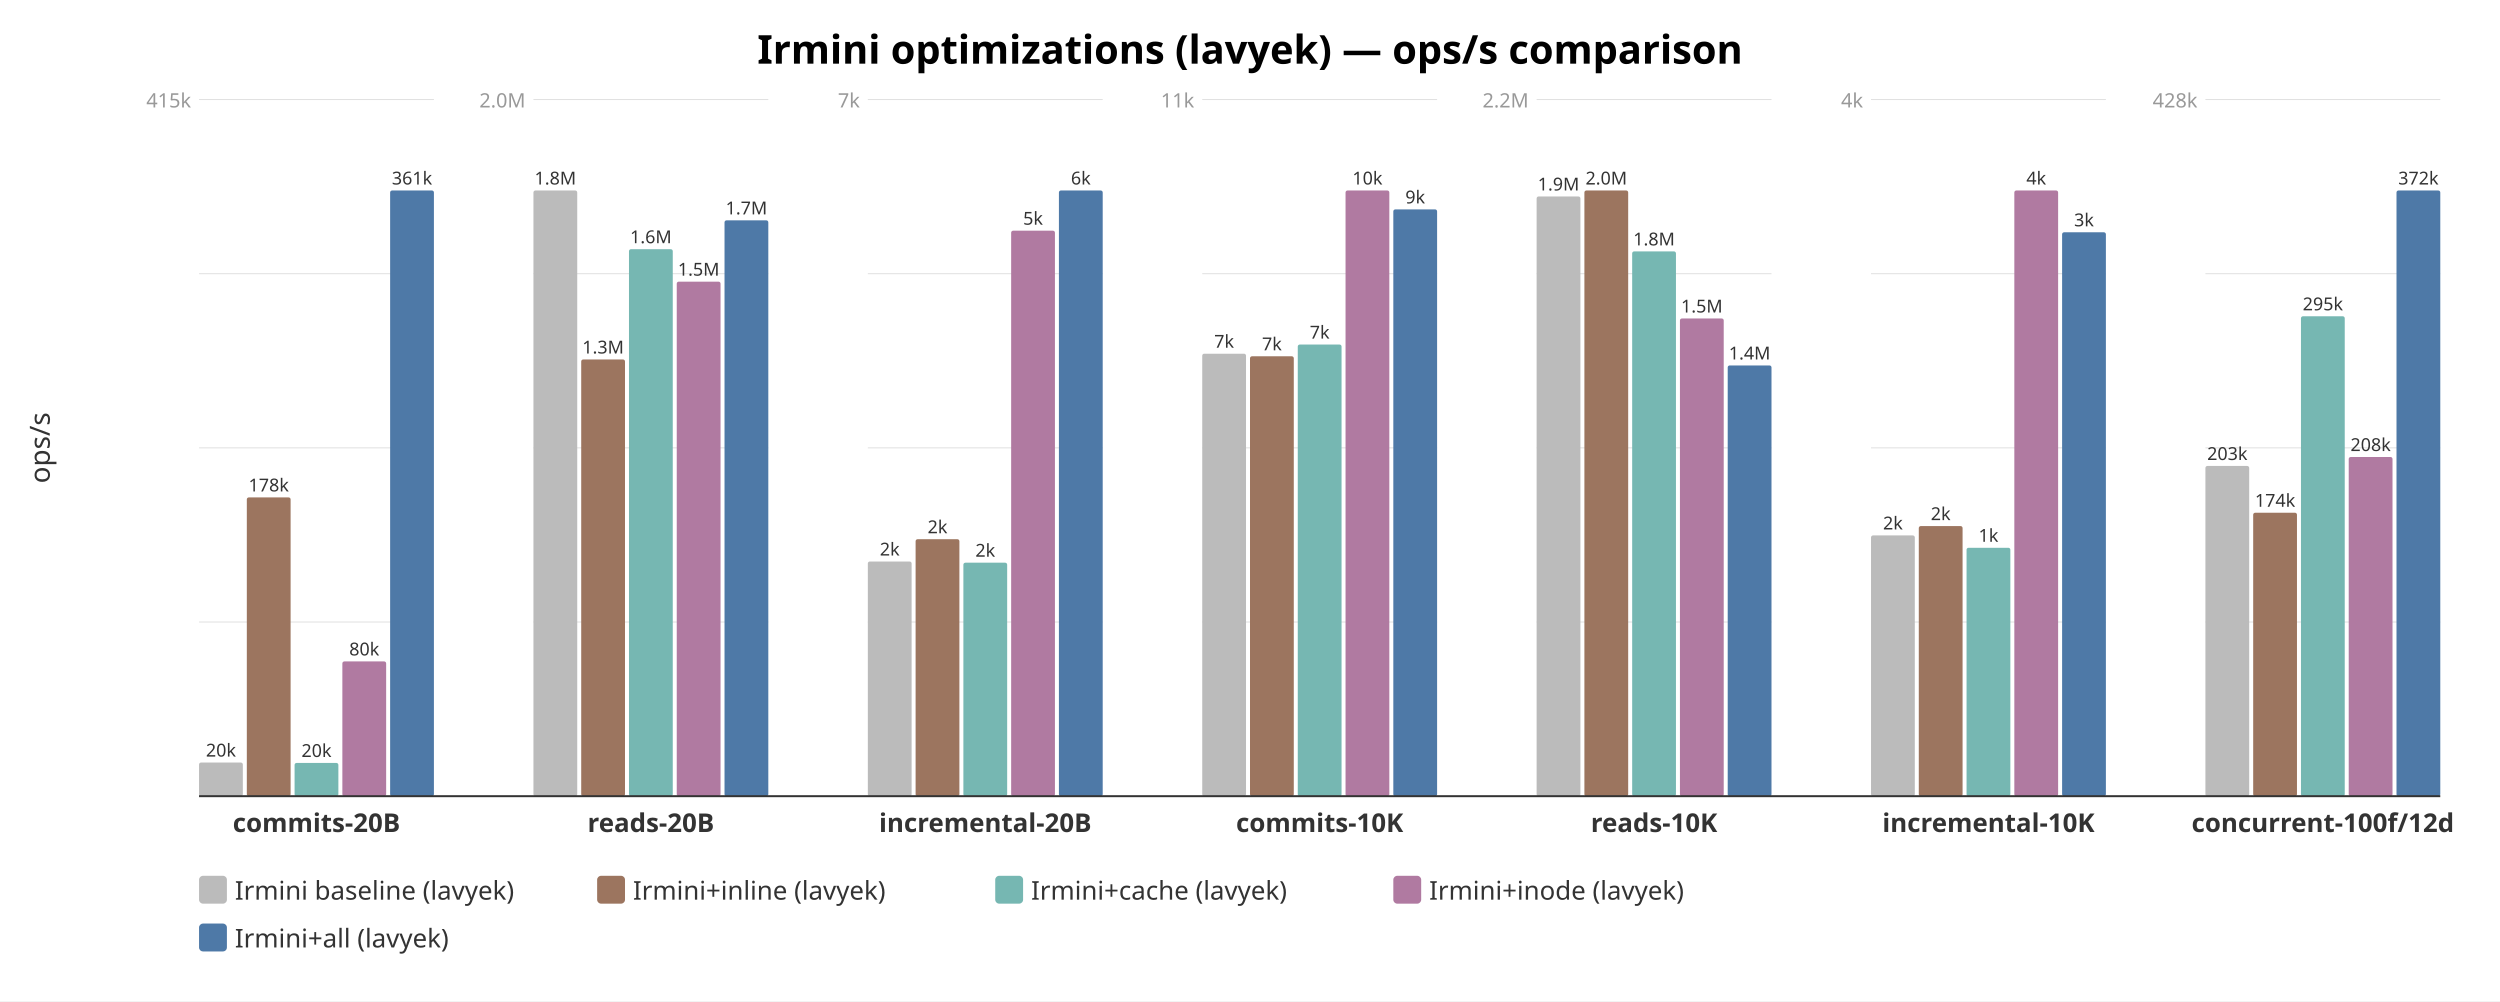
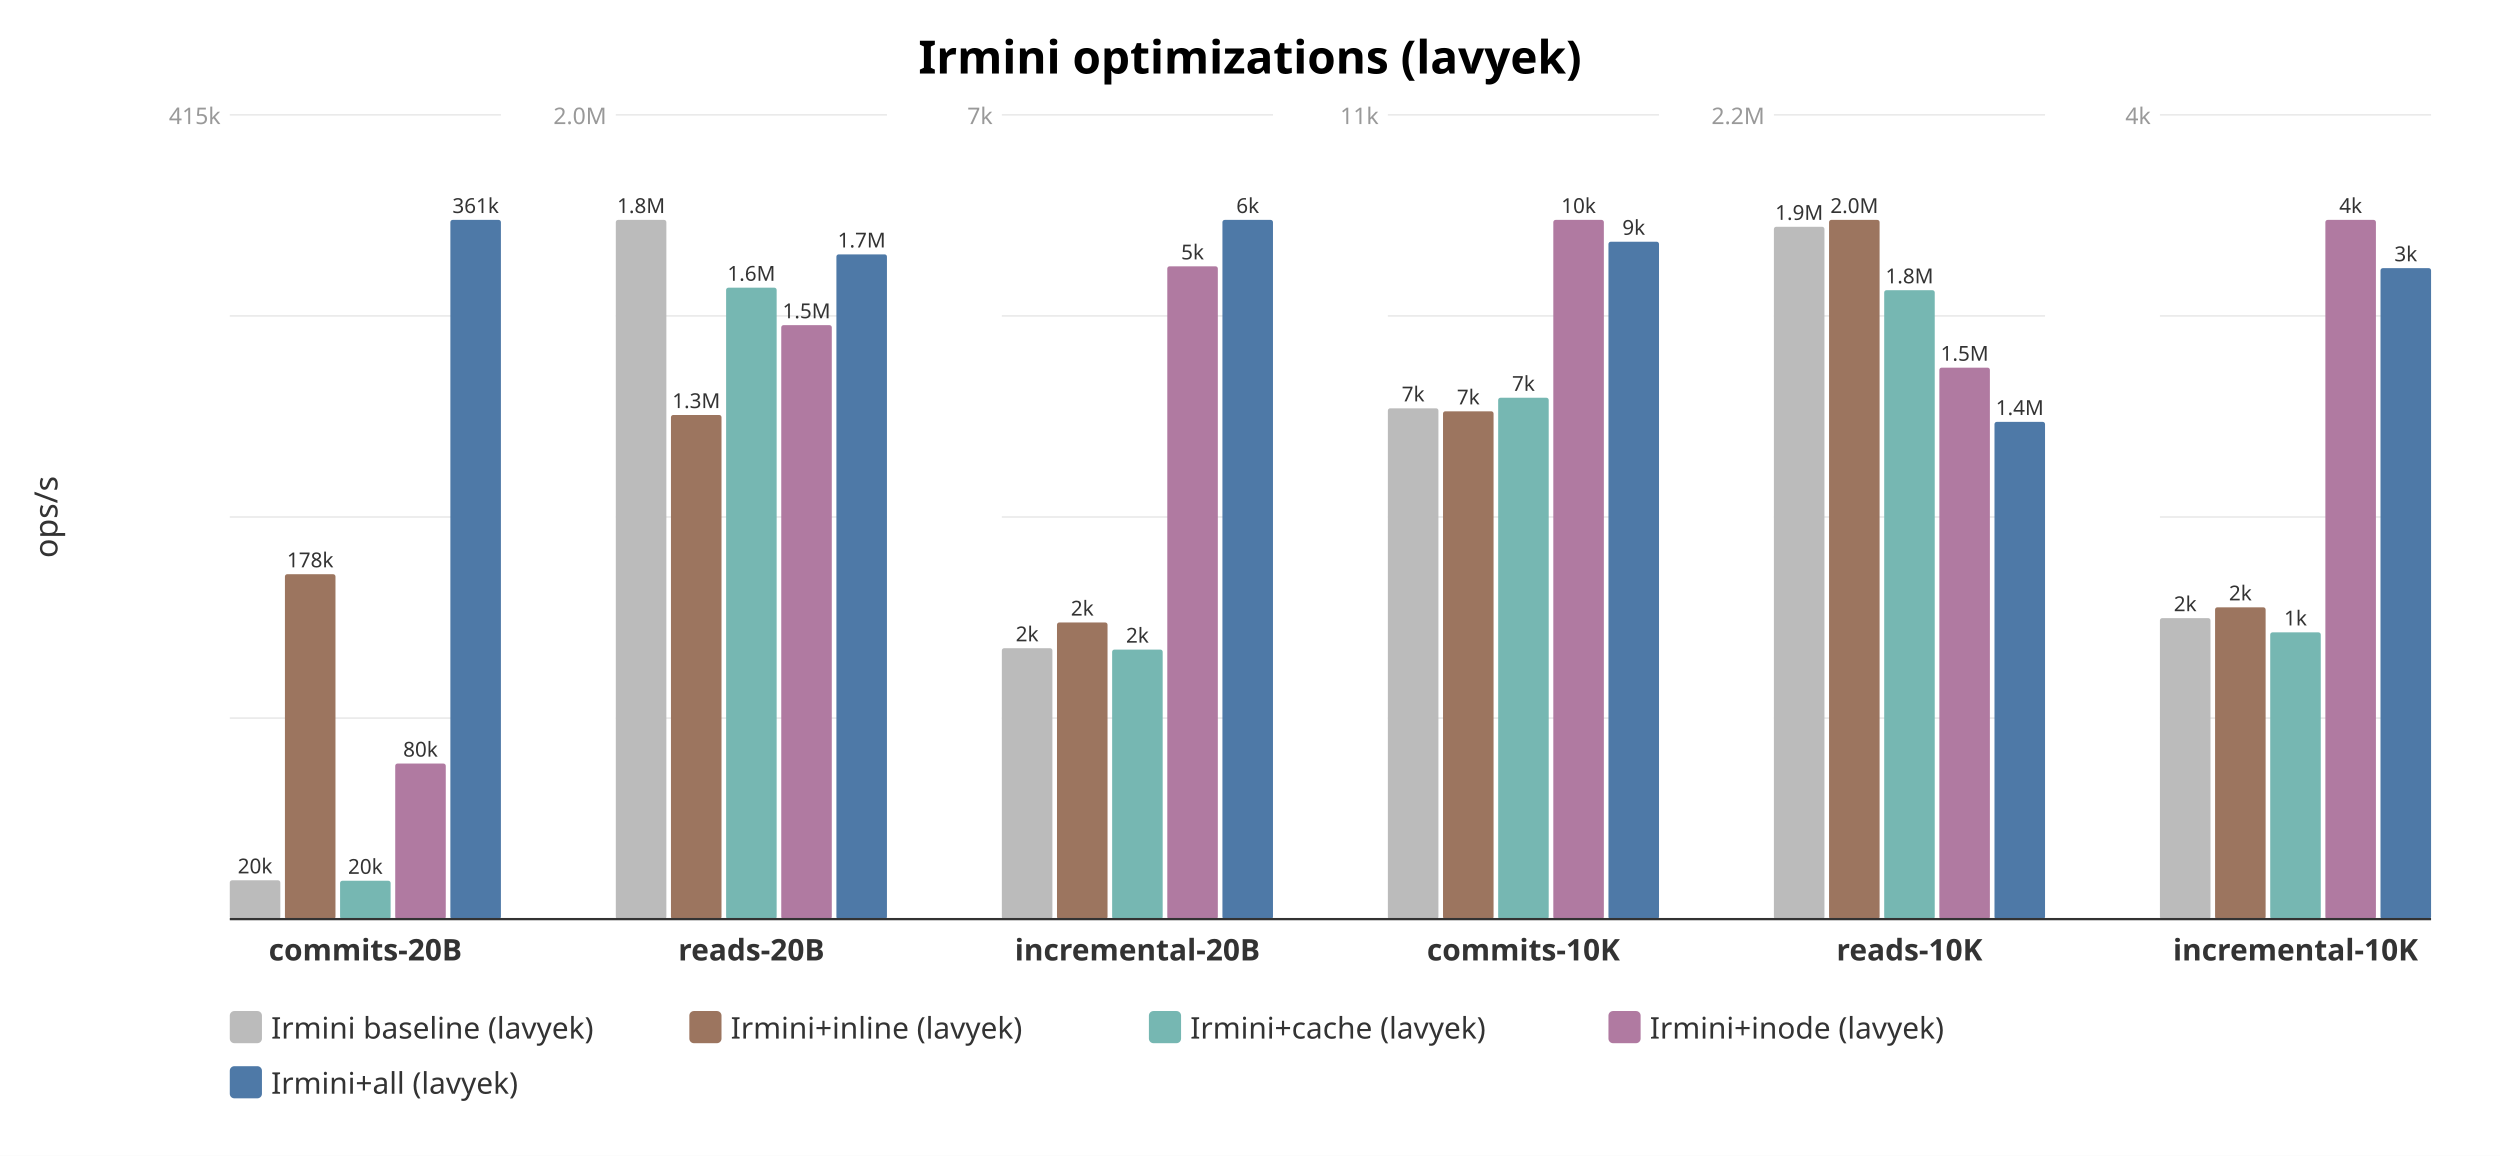
- <svg xmlns="http://www.w3.org/2000/svg" width="1256" height="503" font-family="system-ui, sans-serif" font-size="14">
-   <rect width="1256" height="503" fill="white" />
+ <svg xmlns="http://www.w3.org/2000/svg" width="1088" height="503" font-family="system-ui, sans-serif" font-size="14">
+   <rect width="1088" height="503" fill="white" />
  <defs>
</defs>
-   <text x="628.0" y="32" text-anchor="middle" font-size="20" font-weight="bold">Irmini optimizations (lavyek) — ops/s comparison</text>
+   <text x="544.0" y="32" text-anchor="middle" font-size="20" font-weight="bold">Irmini optimizations (lavyek)</text>
  <g transform="translate(100,50)">
    <text x="-75" y="175.0" text-anchor="middle" font-size="14" fill="#333" transform="rotate(-90,-75,175.0)">ops/s</text>
    <line x1="0" y1="262.5" x2="118" y2="262.5" stroke="#e0e0e0" stroke-width="0.5" />
    <line x1="0" y1="175.0" x2="118" y2="175.0" stroke="#e0e0e0" stroke-width="0.5" />
    <line x1="0" y1="87.5" x2="118" y2="87.5" stroke="#e0e0e0" stroke-width="0.5" />
    <line x1="0" y1="0.0" x2="118" y2="0.0" stroke="#e0e0e0" stroke-width="0.5" />
    <text x="-4.0" y="4.0" text-anchor="end" font-size="10" fill="#999">415k</text>
    <rect x="0.0" y="333.1" width="22" height="16.9" fill="#bbb" rx="1" />
    <text x="11.0" y="330.1" text-anchor="middle" font-size="9" fill="#333">20k</text>
    <rect x="24.0" y="199.9" width="22" height="150.1" fill="#9c755f" rx="1" />
    <text x="35.0" y="196.9" text-anchor="middle" font-size="9" fill="#333">178k</text>
    <rect x="48.0" y="333.3" width="22" height="16.7" fill="#76b7b2" rx="1" />
    <text x="59.0" y="330.3" text-anchor="middle" font-size="9" fill="#333">20k</text>
    <rect x="72.0" y="282.3" width="22" height="67.7" fill="#b07aa1" rx="1" />
    <text x="83.0" y="279.3" text-anchor="middle" font-size="9" fill="#333">80k</text>
    <rect x="96.0" y="45.7" width="22" height="304.3" fill="#4e79a7" rx="1" />
    <text x="107.0" y="42.7" text-anchor="middle" font-size="9" fill="#333">361k</text>
    <text x="59.0" y="368" text-anchor="middle" font-size="13" font-weight="bold" fill="#333">commits-20B</text>
    <line x1="168" y1="262.5" x2="286" y2="262.5" stroke="#e0e0e0" stroke-width="0.5" />
    <line x1="168" y1="175.0" x2="286" y2="175.0" stroke="#e0e0e0" stroke-width="0.5" />
    <line x1="168" y1="87.5" x2="286" y2="87.5" stroke="#e0e0e0" stroke-width="0.5" />
    <line x1="168" y1="0.0" x2="286" y2="0.0" stroke="#e0e0e0" stroke-width="0.5" />
    <text x="164.0" y="4.0" text-anchor="end" font-size="10" fill="#999">2.0M</text>
    <rect x="168.0" y="45.7" width="22" height="304.3" fill="#bbb" rx="1" />
    <text x="179.0" y="42.7" text-anchor="middle" font-size="9" fill="#333">1.8M</text>
    <rect x="192.0" y="130.6" width="22" height="219.4" fill="#9c755f" rx="1" />
    <text x="203.0" y="127.6" text-anchor="middle" font-size="9" fill="#333">1.3M</text>
    <rect x="216.0" y="75.2" width="22" height="274.8" fill="#76b7b2" rx="1" />
    <text x="227.0" y="72.2" text-anchor="middle" font-size="9" fill="#333">1.6M</text>
    <rect x="240.0" y="91.5" width="22" height="258.5" fill="#b07aa1" rx="1" />
    <text x="251.0" y="88.5" text-anchor="middle" font-size="9" fill="#333">1.5M</text>
    <rect x="264.0" y="60.7" width="22" height="289.3" fill="#4e79a7" rx="1" />
    <text x="275.0" y="57.7" text-anchor="middle" font-size="9" fill="#333">1.7M</text>
    <text x="227.0" y="368" text-anchor="middle" font-size="13" font-weight="bold" fill="#333">reads-20B</text>
    <line x1="336" y1="262.5" x2="454" y2="262.5" stroke="#e0e0e0" stroke-width="0.5" />
    <line x1="336" y1="175.0" x2="454" y2="175.0" stroke="#e0e0e0" stroke-width="0.5" />
    <line x1="336" y1="87.5" x2="454" y2="87.5" stroke="#e0e0e0" stroke-width="0.5" />
    <line x1="336" y1="0.0" x2="454" y2="0.0" stroke="#e0e0e0" stroke-width="0.5" />
    <text x="332.0" y="4.0" text-anchor="end" font-size="10" fill="#999">7k</text>
    <rect x="336.0" y="232.1" width="22" height="117.9" fill="#bbb" rx="1" />
    <text x="347.0" y="229.1" text-anchor="middle" font-size="9" fill="#333">2k</text>
    <rect x="360.0" y="220.9" width="22" height="129.1" fill="#9c755f" rx="1" />
    <text x="371.0" y="217.9" text-anchor="middle" font-size="9" fill="#333">2k</text>
    <rect x="384.0" y="232.7" width="22" height="117.3" fill="#76b7b2" rx="1" />
    <text x="395.0" y="229.7" text-anchor="middle" font-size="9" fill="#333">2k</text>
    <rect x="408.0" y="65.9" width="22" height="284.1" fill="#b07aa1" rx="1" />
    <text x="419.0" y="62.9" text-anchor="middle" font-size="9" fill="#333">5k</text>
    <rect x="432.0" y="45.7" width="22" height="304.3" fill="#4e79a7" rx="1" />
    <text x="443.0" y="42.7" text-anchor="middle" font-size="9" fill="#333">6k</text>
    <text x="395.0" y="368" text-anchor="middle" font-size="13" font-weight="bold" fill="#333">incremental-20B</text>
    <line x1="504" y1="262.5" x2="622" y2="262.5" stroke="#e0e0e0" stroke-width="0.5" />
    <line x1="504" y1="175.0" x2="622" y2="175.0" stroke="#e0e0e0" stroke-width="0.5" />
    <line x1="504" y1="87.5" x2="622" y2="87.5" stroke="#e0e0e0" stroke-width="0.5" />
    <line x1="504" y1="0.0" x2="622" y2="0.0" stroke="#e0e0e0" stroke-width="0.5" />
    <text x="500.0" y="4.0" text-anchor="end" font-size="10" fill="#999">11k</text>
    <rect x="504.0" y="127.7" width="22" height="222.3" fill="#bbb" rx="1" />
    <text x="515.0" y="124.7" text-anchor="middle" font-size="9" fill="#333">7k</text>
    <rect x="528.0" y="129.0" width="22" height="221.0" fill="#9c755f" rx="1" />
    <text x="539.0" y="126.0" text-anchor="middle" font-size="9" fill="#333">7k</text>
    <rect x="552.0" y="123.1" width="22" height="226.9" fill="#76b7b2" rx="1" />
    <text x="563.0" y="120.1" text-anchor="middle" font-size="9" fill="#333">7k</text>
    <rect x="576.0" y="45.7" width="22" height="304.3" fill="#b07aa1" rx="1" />
    <text x="587.0" y="42.7" text-anchor="middle" font-size="9" fill="#333">10k</text>
    <rect x="600.0" y="55.2" width="22" height="294.8" fill="#4e79a7" rx="1" />
    <text x="611.0" y="52.2" text-anchor="middle" font-size="9" fill="#333">9k</text>
    <text x="563.0" y="368" text-anchor="middle" font-size="13" font-weight="bold" fill="#333">commits-10K</text>
    <line x1="672" y1="262.5" x2="790" y2="262.5" stroke="#e0e0e0" stroke-width="0.5" />
    <line x1="672" y1="175.0" x2="790" y2="175.0" stroke="#e0e0e0" stroke-width="0.5" />
    <line x1="672" y1="87.5" x2="790" y2="87.5" stroke="#e0e0e0" stroke-width="0.5" />
    <line x1="672" y1="0.0" x2="790" y2="0.0" stroke="#e0e0e0" stroke-width="0.5" />
    <text x="668.0" y="4.0" text-anchor="end" font-size="10" fill="#999">2.2M</text>
    <rect x="672.0" y="48.7" width="22" height="301.3" fill="#bbb" rx="1" />
    <text x="683.0" y="45.7" text-anchor="middle" font-size="9" fill="#333">1.9M</text>
    <rect x="696.0" y="45.7" width="22" height="304.3" fill="#9c755f" rx="1" />
    <text x="707.0" y="42.7" text-anchor="middle" font-size="9" fill="#333">2.0M</text>
    <rect x="720.0" y="76.3" width="22" height="273.7" fill="#76b7b2" rx="1" />
    <text x="731.0" y="73.3" text-anchor="middle" font-size="9" fill="#333">1.8M</text>
    <rect x="744.0" y="110.0" width="22" height="240.0" fill="#b07aa1" rx="1" />
    <text x="755.0" y="107.0" text-anchor="middle" font-size="9" fill="#333">1.5M</text>
    <rect x="768.0" y="133.6" width="22" height="216.4" fill="#4e79a7" rx="1" />
    <text x="779.0" y="130.6" text-anchor="middle" font-size="9" fill="#333">1.4M</text>
    <text x="731.0" y="368" text-anchor="middle" font-size="13" font-weight="bold" fill="#333">reads-10K</text>
    <line x1="840" y1="262.5" x2="958" y2="262.5" stroke="#e0e0e0" stroke-width="0.5" />
    <line x1="840" y1="175.0" x2="958" y2="175.0" stroke="#e0e0e0" stroke-width="0.5" />
    <line x1="840" y1="87.5" x2="958" y2="87.5" stroke="#e0e0e0" stroke-width="0.5" />
    <line x1="840" y1="0.0" x2="958" y2="0.0" stroke="#e0e0e0" stroke-width="0.5" />
    <text x="836.0" y="4.0" text-anchor="end" font-size="10" fill="#999">4k</text>
    <rect x="840.0" y="219.0" width="22" height="131.0" fill="#bbb" rx="1" />
    <text x="851.0" y="216.0" text-anchor="middle" font-size="9" fill="#333">2k</text>
    <rect x="864.0" y="214.3" width="22" height="135.7" fill="#9c755f" rx="1" />
    <text x="875.0" y="211.3" text-anchor="middle" font-size="9" fill="#333">2k</text>
    <rect x="888.0" y="225.2" width="22" height="124.8" fill="#76b7b2" rx="1" />
    <text x="899.0" y="222.2" text-anchor="middle" font-size="9" fill="#333">1k</text>
    <rect x="912.0" y="45.7" width="22" height="304.3" fill="#b07aa1" rx="1" />
    <text x="923.0" y="42.7" text-anchor="middle" font-size="9" fill="#333">4k</text>
    <rect x="936.0" y="66.7" width="22" height="283.3" fill="#4e79a7" rx="1" />
    <text x="947.0" y="63.7" text-anchor="middle" font-size="9" fill="#333">3k</text>
    <text x="899.0" y="368" text-anchor="middle" font-size="13" font-weight="bold" fill="#333">incremental-10K</text>
-     <line x1="1008" y1="262.5" x2="1126" y2="262.5" stroke="#e0e0e0" stroke-width="0.5" />
-     <line x1="1008" y1="175.0" x2="1126" y2="175.0" stroke="#e0e0e0" stroke-width="0.5" />
-     <line x1="1008" y1="87.5" x2="1126" y2="87.5" stroke="#e0e0e0" stroke-width="0.5" />
-     <line x1="1008" y1="0.0" x2="1126" y2="0.0" stroke="#e0e0e0" stroke-width="0.5" />
-     <text x="1004.0" y="4.0" text-anchor="end" font-size="10" fill="#999">428k</text>
-     <rect x="1008.0" y="184.1" width="22" height="165.9" fill="#bbb" rx="1" />
-     <text x="1019.0" y="181.1" text-anchor="middle" font-size="9" fill="#333">203k</text>
-     <rect x="1032.0" y="207.6" width="22" height="142.4" fill="#9c755f" rx="1" />
-     <text x="1043.0" y="204.6" text-anchor="middle" font-size="9" fill="#333">174k</text>
-     <rect x="1056.0" y="108.9" width="22" height="241.1" fill="#76b7b2" rx="1" />
-     <text x="1067.0" y="105.9" text-anchor="middle" font-size="9" fill="#333">295k</text>
-     <rect x="1080.0" y="179.6" width="22" height="170.4" fill="#b07aa1" rx="1" />
-     <text x="1091.0" y="176.6" text-anchor="middle" font-size="9" fill="#333">208k</text>
-     <rect x="1104.0" y="45.7" width="22" height="304.3" fill="#4e79a7" rx="1" />
-     <text x="1115.0" y="42.7" text-anchor="middle" font-size="9" fill="#333">372k</text>
-     <text x="1067.0" y="368" text-anchor="middle" font-size="13" font-weight="bold" fill="#333">concurrent-100f/12d</text>
-     <line x1="0" y1="350" x2="1126" y2="350" stroke="#333" stroke-width="1" />
+     <line x1="0" y1="350" x2="958" y2="350" stroke="#333" stroke-width="1" />
  </g>
  <g transform="translate(100,440)">
    <rect x="0" y="0" width="14" height="14" fill="#bbb" rx="2" />
    <text x="18" y="12" font-size="13" fill="#333">Irmini baseline (lavyek)</text>
    <rect x="200" y="0" width="14" height="14" fill="#9c755f" rx="2" />
    <text x="218" y="12" font-size="13" fill="#333">Irmini+inline (lavyek)</text>
    <rect x="400" y="0" width="14" height="14" fill="#76b7b2" rx="2" />
    <text x="418" y="12" font-size="13" fill="#333">Irmini+cache (lavyek)</text>
    <rect x="600" y="0" width="14" height="14" fill="#b07aa1" rx="2" />
    <text x="618" y="12" font-size="13" fill="#333">Irmini+inode (lavyek)</text>
    <rect x="0" y="24" width="14" height="14" fill="#4e79a7" rx="2" />
    <text x="18" y="36" font-size="13" fill="#333">Irmini+all (lavyek)</text>
  </g>
</svg>
